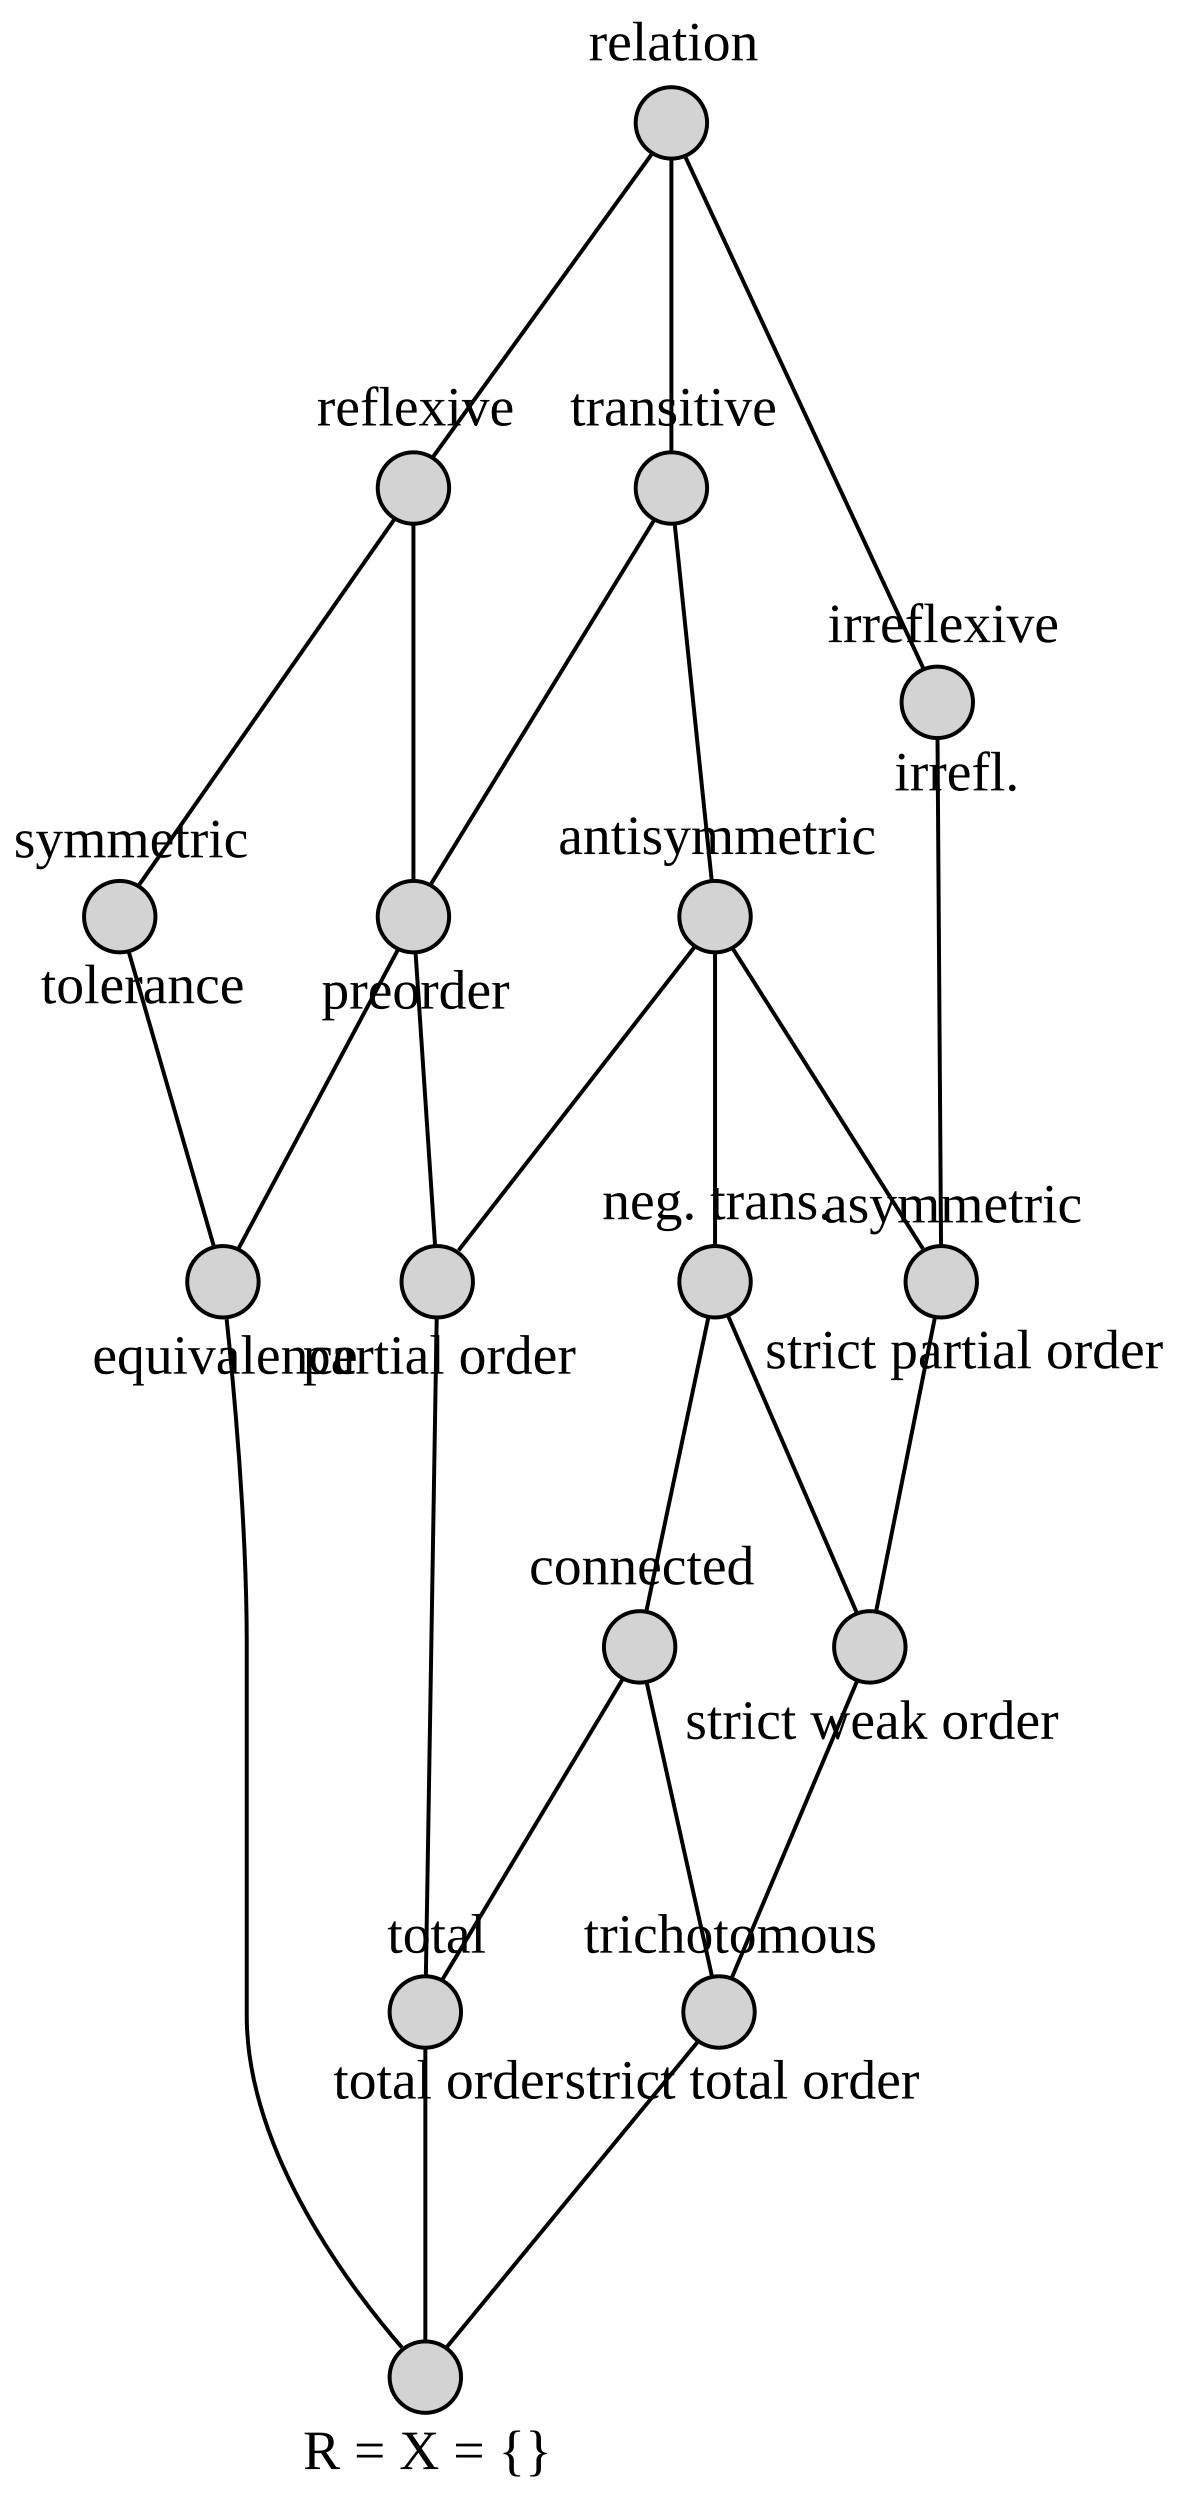
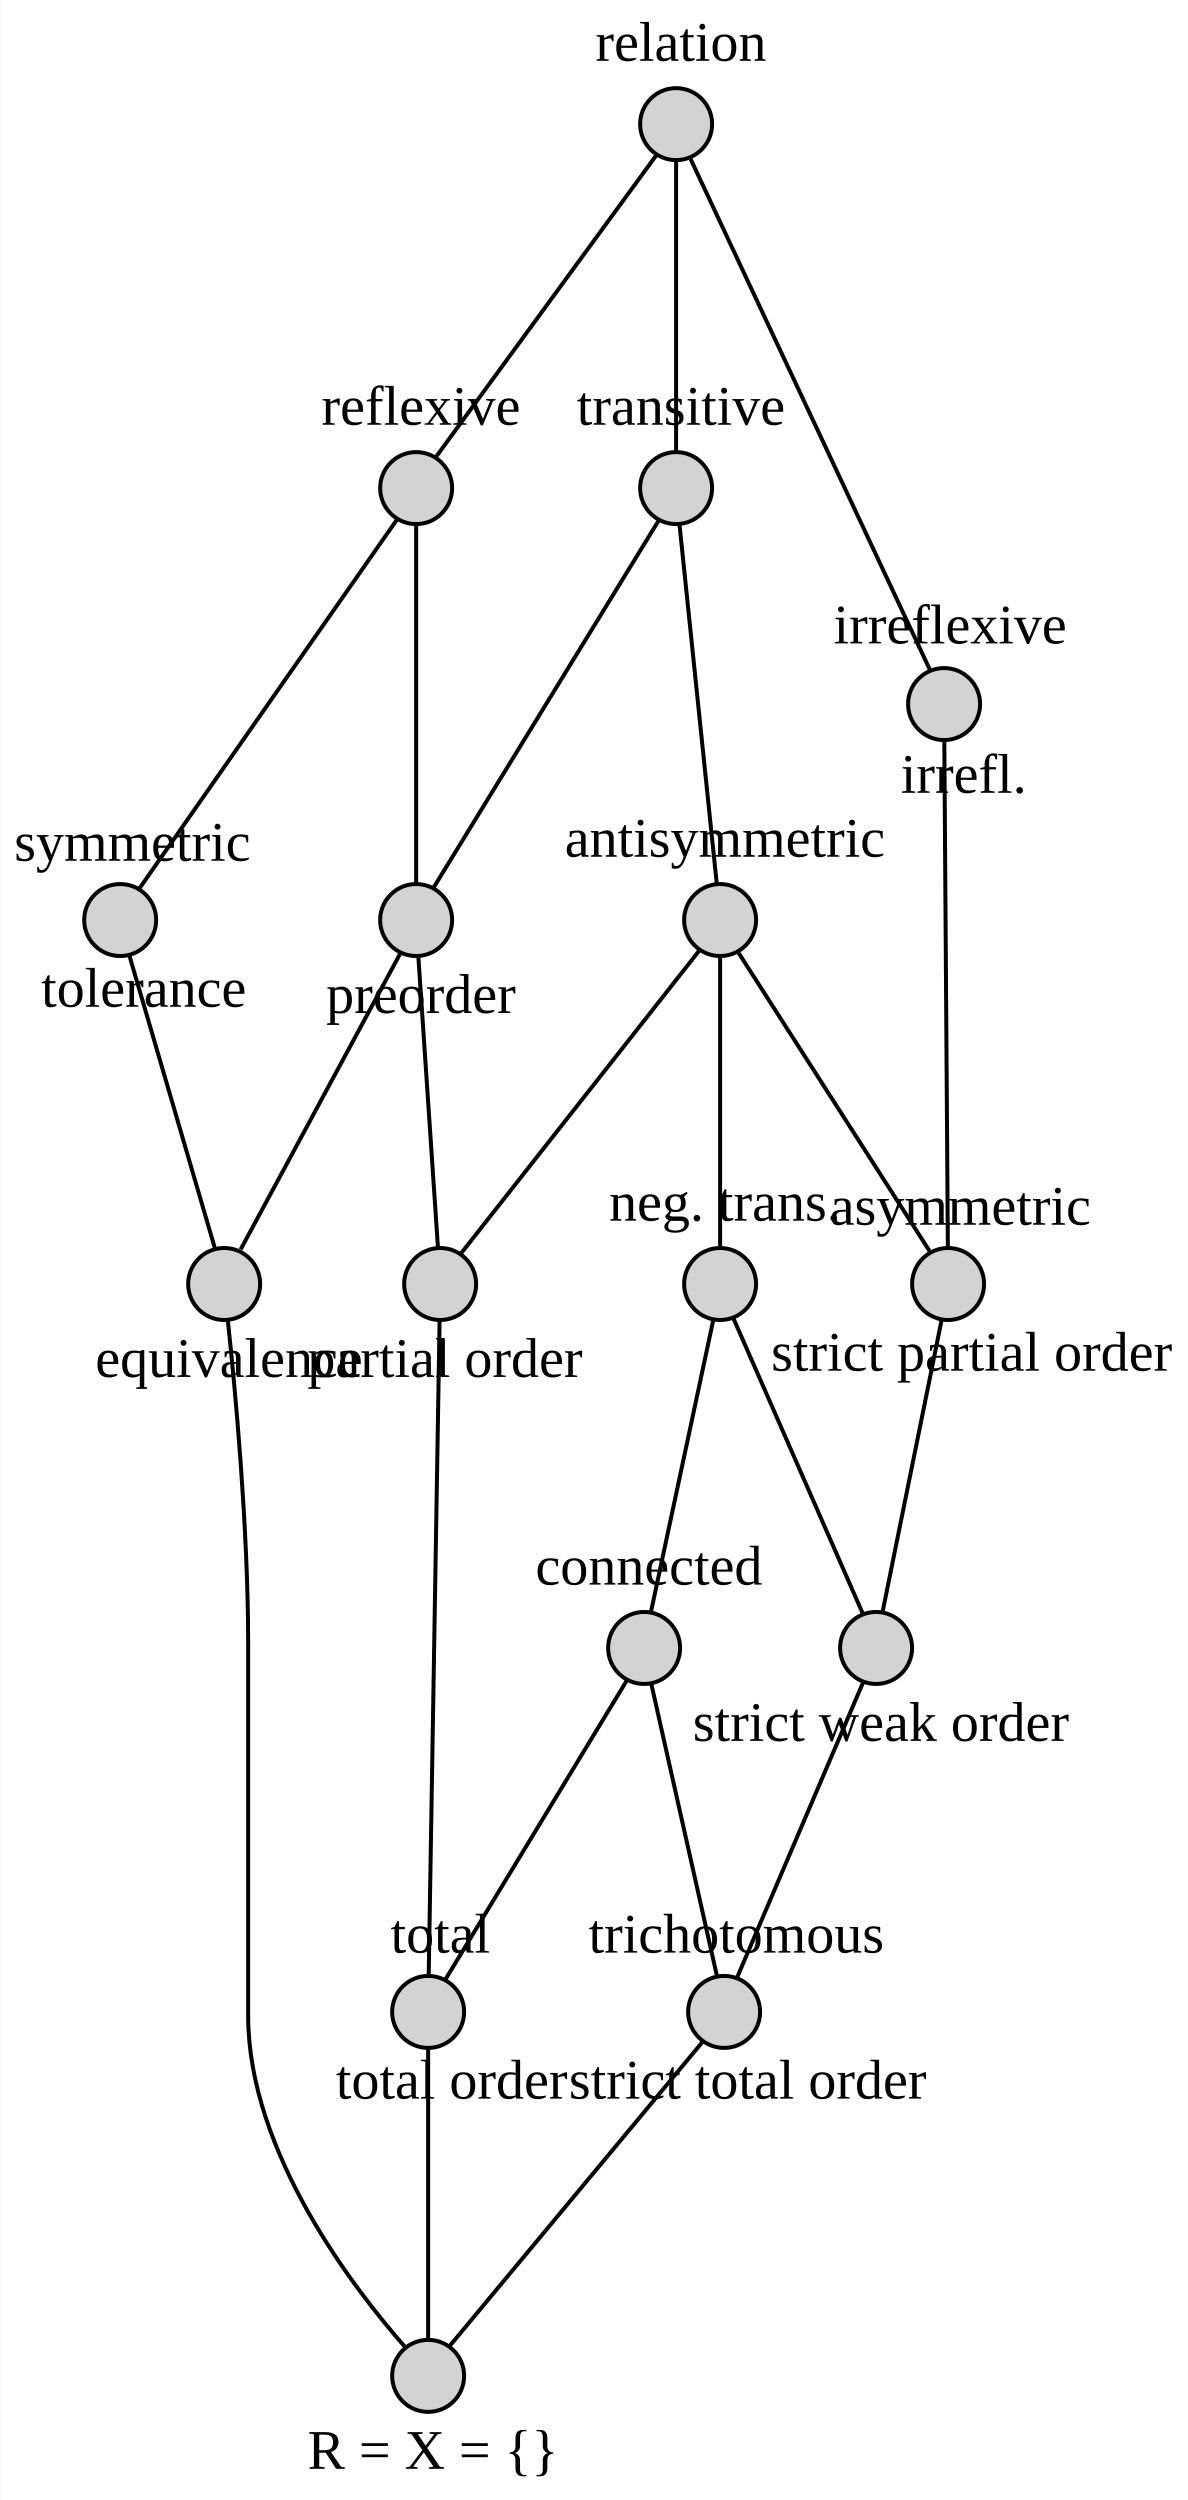
- <svg xmlns="http://www.w3.org/2000/svg" width="297pt" height="630pt" viewBox="0.00 0.00 296.92 629.93">
-   <g id="graph0" class="graph" transform="scale(1 1) rotate(0) translate(4 625.935)">
-     <polygon fill="white" stroke="white" points="-4,5 -4,-625.935 293.919,-625.935 293.919,5 -4,5" />
+ <svg xmlns="http://www.w3.org/2000/svg" width="297pt" height="625pt" viewBox="0.00 0.00 296.84 625.07">
+   <g id="graph0" class="graph" transform="scale(1 1) rotate(0) translate(4 621.071)">
+     <polygon fill="white" stroke="none" points="-4,4 -4,-621.071 292.839,-621.071 292.839,4 -4,4" />
    <g id="node1" class="node">
-       <ellipse fill="lightgrey" stroke="black" cx="103.149" cy="-26.967" rx="9" ry="9" />
+       <ellipse fill="lightgrey" stroke="black" cx="102.951" cy="-27.035" rx="9" ry="9" />
    </g>
    <g id="edge1" class="edge">
-       <path fill="none" stroke="none" d="M110.064,-32.863C119.163,-37.917 130.149,-35.952 130.149,-26.967 130.149,-17.983 119.163,-16.018 110.064,-21.071" />
-       <text text-anchor="middle" x="103.675" y="-3.8" font-family="Times New Roman,serif" font-size="14.00">R = X = {}</text>
+       <path fill="none" stroke="none" d="M110.14,-32.818C119.183,-37.471 129.951,-35.543 129.951,-27.035 129.951,-18.528 119.183,-16.6 110.14,-21.253" />
+       <text text-anchor="middle" x="104.152" y="-3.8" font-family="Times New Roman,serif" font-size="14.00">R = X = {}</text>
    </g>
    <g id="node2" class="node">
-       <ellipse fill="lightgrey" stroke="black" cx="52.149" cy="-302.967" rx="9" ry="9" />
+       <ellipse fill="lightgrey" stroke="black" cx="51.951" cy="-300.035" rx="9" ry="9" />
+     </g>
+     <g id="edge3" class="edge">
+       <path fill="none" stroke="black" d="M52.889,-290.704C54.576,-274.965 57.951,-239.769 57.951,-210.035 57.951,-210.035 57.951,-210.035 57.951,-117.035 57.951,-82.753 84.87,-48.261 97.068,-34.392" />
    </g>
    <g id="edge2" class="edge">
-       <path fill="none" stroke="none" d="M59.065,-308.863C68.162,-313.917 79.149,-311.952 79.149,-302.967 79.149,-293.983 68.162,-292.018 59.065,-297.071" />
-       <text text-anchor="middle" x="52.675" y="-279.8" font-family="Times New Roman,serif" font-size="14.00">equivalence</text>
-     </g>
-     <g id="edge3" class="edge">
-       <path fill="none" stroke="black" d="M53.086,-293.542C54.774,-277.626 58.149,-242.034 58.149,-211.967 58.149,-211.967 58.149,-211.967 58.149,-117.967 58.149,-83.378 85.068,-48.456 97.266,-34.407" />
+       <path fill="none" stroke="none" d="M59.14,-305.818C68.183,-310.471 78.951,-308.543 78.951,-300.035 78.951,-291.528 68.183,-289.6 59.14,-294.253" />
+       <text text-anchor="middle" x="53.152" y="-276.8" font-family="Times New Roman,serif" font-size="14.00">equivalence</text>
    </g>
    <g id="node3" class="node">
-       <ellipse fill="lightgrey" stroke="black" cx="103.149" cy="-118.967" rx="9" ry="9" />
+       <ellipse fill="lightgrey" stroke="black" cx="102.951" cy="-118.035" rx="9" ry="9" />
+     </g>
+     <g id="edge6" class="edge">
+       <path fill="none" stroke="black" d="M102.951,-108.822C102.951,-91.867 102.951,-53.167 102.951,-36.229" />
    </g>
    <g id="edge4" class="edge">
-       <path fill="none" stroke="none" d="M111.72,-122.332C120.441,-124.312 130.149,-123.19 130.149,-118.967 130.149,-114.745 120.441,-113.623 111.72,-115.602" />
-       <text text-anchor="middle" x="108.919" y="-97.166" font-family="Times New Roman,serif" font-size="14.00">total order</text>
+       <path fill="none" stroke="none" d="M111.522,-121.254C120.244,-123.147 129.951,-122.074 129.951,-118.035 129.951,-113.996 120.244,-112.923 111.522,-114.817" />
+       <text text-anchor="middle" x="108.839" y="-96.359" font-family="Times New Roman,serif" font-size="14.00">total order</text>
    </g>
    <g id="edge5" class="edge">
-       <path fill="none" stroke="none" d="M111.107,-123.516C126.791,-130.187 148.149,-128.67 148.149,-118.967 148.149,-109.264 126.791,-107.748 111.107,-114.419" />
-       <text text-anchor="middle" x="106" y="-133.919" font-family="Times New Roman,serif" font-size="14.00">total</text>
-     </g>
-     <g id="edge6" class="edge">
-       <path fill="none" stroke="black" d="M103.149,-109.662C103.149,-92.429 103.149,-52.983 103.149,-35.994" />
+       <path fill="none" stroke="none" d="M110.909,-122.386C126.594,-128.767 147.951,-127.317 147.951,-118.035 147.951,-108.754 126.594,-107.304 110.909,-113.685" />
+       <text text-anchor="middle" x="106" y="-132.86" font-family="Times New Roman,serif" font-size="14.00">total</text>
    </g>
    <g id="node4" class="node">
-       <ellipse fill="lightgrey" stroke="black" cx="177.149" cy="-118.967" rx="9" ry="9" />
+       <ellipse fill="lightgrey" stroke="black" cx="176.951" cy="-118.035" rx="9" ry="9" />
+     </g>
+     <g id="edge9" class="edge">
+       <path fill="none" stroke="black" d="M171.629,-110.635C157.976,-94.214 121.825,-50.735 108.225,-34.378" />
    </g>
    <g id="edge7" class="edge">
-       <path fill="none" stroke="none" d="M185.72,-122.332C194.441,-124.312 204.149,-123.19 204.149,-118.967 204.149,-114.745 194.441,-113.623 185.72,-115.602" />
-       <text text-anchor="middle" x="182.919" y="-97.166" font-family="Times New Roman,serif" font-size="14.00">strict total order</text>
+       <path fill="none" stroke="none" d="M185.522,-121.254C194.244,-123.147 203.951,-122.074 203.951,-118.035 203.951,-113.996 194.244,-112.923 185.522,-114.817" />
+       <text text-anchor="middle" x="182.839" y="-96.359" font-family="Times New Roman,serif" font-size="14.00">strict total order</text>
    </g>
    <g id="edge8" class="edge">
-       <path fill="none" stroke="none" d="M185.107,-123.516C200.791,-130.187 222.149,-128.67 222.149,-118.967 222.149,-109.264 200.791,-107.748 185.107,-114.419" />
-       <text text-anchor="middle" x="180" y="-133.919" font-family="Times New Roman,serif" font-size="14.00">trichotomous</text>
-     </g>
-     <g id="edge9" class="edge">
-       <path fill="none" stroke="black" d="M171.827,-111.495C158.173,-94.889 122.023,-50.922 108.423,-34.381" />
+       <path fill="none" stroke="none" d="M184.909,-122.386C200.594,-128.767 221.951,-127.317 221.951,-118.035 221.951,-108.754 200.594,-107.304 184.909,-113.685" />
+       <text text-anchor="middle" x="180" y="-132.86" font-family="Times New Roman,serif" font-size="14.00">trichotomous</text>
    </g>
    <g id="node5" class="node">
-       <ellipse fill="lightgrey" stroke="black" cx="26.149" cy="-394.967" rx="9" ry="9" />
+       <ellipse fill="lightgrey" stroke="black" cx="25.951" cy="-391.035" rx="9" ry="9" />
+     </g>
+     <g id="edge12" class="edge">
+       <path fill="none" stroke="black" d="M28.258,-382.137C33.205,-365.205 44.778,-325.59 49.686,-308.789" />
    </g>
    <g id="edge10" class="edge">
-       <path fill="none" stroke="none" d="M34.72,-398.332C43.441,-400.312 53.149,-399.19 53.149,-394.967 53.149,-390.745 43.441,-389.623 34.72,-391.602" />
-       <text text-anchor="middle" x="31.919" y="-373.166" font-family="Times New Roman,serif" font-size="14.00">tolerance</text>
+       <path fill="none" stroke="none" d="M34.522,-394.254C43.244,-396.147 52.951,-395.074 52.951,-391.035 52.951,-386.996 43.244,-385.923 34.522,-387.817" />
+       <text text-anchor="middle" x="31.84" y="-369.359" font-family="Times New Roman,serif" font-size="14.00">tolerance</text>
    </g>
    <g id="edge11" class="edge">
-       <path fill="none" stroke="none" d="M34.107,-399.516C49.791,-406.187 71.149,-404.67 71.149,-394.967 71.149,-385.264 49.791,-383.748 34.107,-390.419" />
-       <text text-anchor="middle" x="29" y="-409.919" font-family="Times New Roman,serif" font-size="14.00">symmetric</text>
-     </g>
-     <g id="edge12" class="edge">
-       <path fill="none" stroke="black" d="M28.456,-385.98C33.403,-368.858 44.975,-328.798 49.884,-311.808" />
+       <path fill="none" stroke="none" d="M33.909,-395.386C49.594,-401.767 70.951,-400.317 70.951,-391.035 70.951,-381.754 49.594,-380.304 33.909,-386.685" />
+       <text text-anchor="middle" x="29" y="-405.86" font-family="Times New Roman,serif" font-size="14.00">symmetric</text>
    </g>
    <g id="node6" class="node">
-       <ellipse fill="lightgrey" stroke="black" cx="106.149" cy="-302.967" rx="9" ry="9" />
+       <ellipse fill="lightgrey" stroke="black" cx="105.951" cy="-300.035" rx="9" ry="9" />
+     </g>
+     <g id="edge14" class="edge">
+       <path fill="none" stroke="black" d="M105.814,-290.833C105.315,-260.847 103.59,-157.35 103.089,-127.286" />
    </g>
    <g id="edge13" class="edge">
-       <path fill="none" stroke="none" d="M113.064,-308.863C122.163,-313.917 133.149,-311.952 133.149,-302.967 133.149,-293.983 122.163,-292.018 113.064,-297.071" />
-       <text text-anchor="middle" x="106.675" y="-279.8" font-family="Times New Roman,serif" font-size="14.00">partial order</text>
-     </g>
-     <g id="edge14" class="edge">
-       <path fill="none" stroke="black" d="M106.012,-293.674C105.512,-263.355 103.787,-158.708 103.286,-128.309" />
+       <path fill="none" stroke="none" d="M113.14,-305.818C122.183,-310.471 132.951,-308.543 132.951,-300.035 132.951,-291.528 122.183,-289.6 113.14,-294.253" />
+       <text text-anchor="middle" x="107.152" y="-276.8" font-family="Times New Roman,serif" font-size="14.00">partial order</text>
    </g>
    <g id="node7" class="node">
-       <ellipse fill="lightgrey" stroke="black" cx="157.149" cy="-210.967" rx="9" ry="9" />
+       <ellipse fill="lightgrey" stroke="black" cx="156.951" cy="-209.035" rx="9" ry="9" />
+     </g>
+     <g id="edge16" class="edge">
+       <path fill="none" stroke="black" d="M152.714,-201.052C142.669,-184.496 117.493,-143.003 107.319,-126.234" />
+     </g>
+     <g id="edge17" class="edge">
+       <path fill="none" stroke="black" d="M158.726,-200.137C162.512,-183.291 171.344,-143.988 175.151,-127.044" />
    </g>
    <g id="edge15" class="edge">
-       <path fill="none" stroke="none" d="M164.064,-216.863C173.163,-221.917 184.149,-219.952 184.149,-210.967 184.149,-201.983 173.163,-200.018 164.064,-205.071" />
-       <text text-anchor="middle" x="157.675" y="-226.735" font-family="Times New Roman,serif" font-size="14.00">connected</text>
-     </g>
-     <g id="edge16" class="edge">
-       <path fill="none" stroke="black" d="M152.912,-202.905C142.867,-186.164 117.691,-144.204 107.516,-127.247" />
-     </g>
-     <g id="edge17" class="edge">
-       <path fill="none" stroke="black" d="M158.924,-201.98C162.729,-184.858 171.631,-144.798 175.407,-127.808" />
+       <path fill="none" stroke="none" d="M164.14,-214.818C173.183,-219.471 183.951,-217.543 183.951,-209.035 183.951,-200.528 173.183,-198.6 164.14,-203.253" />
+       <text text-anchor="middle" x="158.152" y="-224.871" font-family="Times New Roman,serif" font-size="14.00">connected</text>
    </g>
    <g id="node8" class="node">
-       <ellipse fill="lightgrey" stroke="black" cx="215.149" cy="-210.967" rx="9" ry="9" />
+       <ellipse fill="lightgrey" stroke="black" cx="214.951" cy="-209.035" rx="9" ry="9" />
+     </g>
+     <g id="edge19" class="edge">
+       <path fill="none" stroke="black" d="M211.711,-200.447C204.532,-183.633 187.354,-143.401 180.183,-126.604" />
    </g>
    <g id="edge18" class="edge">
-       <path fill="none" stroke="none" d="M222.064,-216.863C231.163,-221.917 242.149,-219.952 242.149,-210.967 242.149,-201.983 231.163,-200.018 222.064,-205.071" />
-       <text text-anchor="middle" x="215.675" y="-187.8" font-family="Times New Roman,serif" font-size="14.00">strict weak order</text>
-     </g>
-     <g id="edge19" class="edge">
-       <path fill="none" stroke="black" d="M211.909,-202.294C204.73,-185.29 187.552,-144.607 180.381,-127.621" />
+       <path fill="none" stroke="none" d="M222.14,-214.818C231.183,-219.471 241.951,-217.543 241.951,-209.035 241.951,-200.528 231.183,-198.6 222.14,-203.253" />
+       <text text-anchor="middle" x="216.152" y="-185.8" font-family="Times New Roman,serif" font-size="14.00">strict weak order</text>
    </g>
    <g id="node9" class="node">
-       <ellipse fill="lightgrey" stroke="black" cx="176.149" cy="-302.967" rx="9" ry="9" />
+       <ellipse fill="lightgrey" stroke="black" cx="175.951" cy="-300.035" rx="9" ry="9" />
+     </g>
+     <g id="edge21" class="edge">
+       <path fill="none" stroke="black" d="M174.265,-291.137C170.668,-274.291 162.278,-234.988 158.661,-218.044" />
+     </g>
+     <g id="edge22" class="edge">
+       <path fill="none" stroke="black" d="M179.276,-291.447C186.644,-274.633 204.274,-234.401 211.634,-217.604" />
    </g>
    <g id="edge20" class="edge">
-       <path fill="none" stroke="none" d="M183.064,-308.863C192.163,-313.917 203.149,-311.952 203.149,-302.967 203.149,-293.983 192.163,-292.018 183.064,-297.071" />
-       <text text-anchor="middle" x="176.675" y="-318.735" font-family="Times New Roman,serif" font-size="14.00">neg. trans.</text>
-     </g>
-     <g id="edge21" class="edge">
-       <path fill="none" stroke="black" d="M174.463,-293.98C170.866,-276.944 162.476,-237.2 158.859,-220.066" />
-     </g>
-     <g id="edge22" class="edge">
-       <path fill="none" stroke="black" d="M179.474,-294.294C186.842,-277.29 204.472,-236.607 211.832,-219.621" />
+       <path fill="none" stroke="none" d="M183.14,-305.818C192.183,-310.471 202.951,-308.543 202.951,-300.035 202.951,-291.528 192.183,-289.6 183.14,-294.253" />
+       <text text-anchor="middle" x="177.152" y="-315.871" font-family="Times New Roman,serif" font-size="14.00">neg. trans.</text>
    </g>
    <g id="node10" class="node">
-       <ellipse fill="lightgrey" stroke="black" cx="233.149" cy="-302.967" rx="9" ry="9" />
+       <ellipse fill="lightgrey" stroke="black" cx="232.951" cy="-300.035" rx="9" ry="9" />
+     </g>
+     <g id="edge25" class="edge">
+       <path fill="none" stroke="black" d="M231.354,-291.137C227.946,-274.291 219.998,-234.988 216.571,-218.044" />
    </g>
    <g id="edge23" class="edge">
-       <path fill="none" stroke="none" d="M241.72,-306.332C250.441,-308.312 260.149,-307.19 260.149,-302.967 260.149,-298.745 250.441,-297.623 241.72,-299.602" />
-       <text text-anchor="middle" x="238.919" y="-281.166" font-family="Times New Roman,serif" font-size="14.00">strict partial order</text>
+       <path fill="none" stroke="none" d="M241.522,-303.254C250.244,-305.147 259.951,-304.074 259.951,-300.035 259.951,-295.996 250.244,-294.923 241.522,-296.817" />
+       <text text-anchor="middle" x="238.839" y="-278.359" font-family="Times New Roman,serif" font-size="14.00">strict partial order</text>
    </g>
    <g id="edge24" class="edge">
-       <path fill="none" stroke="none" d="M241.107,-307.516C256.791,-314.187 278.149,-312.67 278.149,-302.967 278.149,-293.264 256.791,-291.748 241.107,-298.419" />
-       <text text-anchor="middle" x="236" y="-317.919" font-family="Times New Roman,serif" font-size="14.00">asymmetric</text>
-     </g>
-     <g id="edge25" class="edge">
-       <path fill="none" stroke="black" d="M231.551,-293.98C228.144,-276.944 220.195,-237.2 216.769,-220.066" />
+       <path fill="none" stroke="none" d="M240.909,-304.386C256.594,-310.767 277.951,-309.317 277.951,-300.035 277.951,-290.754 256.594,-289.304 240.909,-295.685" />
+       <text text-anchor="middle" x="236" y="-314.86" font-family="Times New Roman,serif" font-size="14.00">asymmetric</text>
    </g>
    <g id="node11" class="node">
-       <ellipse fill="lightgrey" stroke="black" cx="232.149" cy="-448.967" rx="9" ry="9" />
+       <ellipse fill="lightgrey" stroke="black" cx="231.951" cy="-445.035" rx="9" ry="9" />
+     </g>
+     <g id="edge28" class="edge">
+       <path fill="none" stroke="black" d="M232.008,-435.937C232.184,-410.768 232.72,-334.093 232.895,-309.045" />
    </g>
    <g id="edge26" class="edge">
-       <path fill="none" stroke="none" d="M240.442,-452.842C249.234,-455.269 259.149,-453.977 259.149,-448.967 259.149,-443.958 249.234,-442.666 240.442,-445.093" />
-       <text text-anchor="middle" x="237.056" y="-426.78" font-family="Times New Roman,serif" font-size="14.00">irrefl.</text>
+       <path fill="none" stroke="none" d="M240.244,-448.91C249.036,-451.337 258.951,-450.045 258.951,-445.035 258.951,-440.026 249.036,-438.734 240.244,-441.161" />
+       <text text-anchor="middle" x="236.858" y="-422.848" font-family="Times New Roman,serif" font-size="14.00">irrefl.</text>
    </g>
    <g id="edge27" class="edge">
-       <path fill="none" stroke="none" d="M239.673,-454.087C255.394,-462.17 277.149,-460.463 277.149,-448.967 277.149,-437.471 255.394,-435.765 239.673,-443.848" />
-       <text text-anchor="middle" x="233.659" y="-464.128" font-family="Times New Roman,serif" font-size="14.00">irreflexive</text>
-     </g>
-     <g id="edge28" class="edge">
-       <path fill="none" stroke="black" d="M232.205,-439.813C232.381,-414.467 232.918,-337.256 233.093,-312.033" />
+       <path fill="none" stroke="none" d="M239.475,-450.155C255.196,-458.238 276.951,-456.532 276.951,-445.035 276.951,-433.539 255.196,-431.833 239.475,-439.916" />
+       <text text-anchor="middle" x="233.461" y="-460.196" font-family="Times New Roman,serif" font-size="14.00">irreflexive</text>
    </g>
    <g id="node12" class="node">
-       <ellipse fill="lightgrey" stroke="black" cx="100.149" cy="-394.967" rx="9" ry="9" />
+       <ellipse fill="lightgrey" stroke="black" cx="99.951" cy="-391.035" rx="9" ry="9" />
+     </g>
+     <g id="edge30" class="edge">
+       <path fill="none" stroke="black" d="M96.023,-382.752C87.067,-366.146 65.205,-325.611 56.069,-308.672" />
+     </g>
+     <g id="edge31" class="edge">
+       <path fill="none" stroke="black" d="M100.505,-381.822C101.648,-364.867 104.257,-326.167 105.399,-309.229" />
    </g>
    <g id="edge29" class="edge">
-       <path fill="none" stroke="none" d="M107.064,-400.863C116.163,-405.917 127.149,-403.952 127.149,-394.967 127.149,-385.983 116.163,-384.018 107.064,-389.071" />
-       <text text-anchor="middle" x="100.675" y="-371.8" font-family="Times New Roman,serif" font-size="14.00">preorder</text>
-     </g>
-     <g id="edge30" class="edge">
-       <path fill="none" stroke="black" d="M96.221,-386.602C87.175,-369.642 64.965,-327.997 55.997,-311.183" />
-     </g>
-     <g id="edge31" class="edge">
-       <path fill="none" stroke="black" d="M100.681,-385.98C101.817,-368.944 104.467,-329.2 105.609,-312.066" />
+       <path fill="none" stroke="none" d="M107.14,-396.818C116.183,-401.471 126.951,-399.543 126.951,-391.035 126.951,-382.528 116.183,-380.6 107.14,-385.253" />
+       <text text-anchor="middle" x="101.152" y="-367.8" font-family="Times New Roman,serif" font-size="14.00">preorder</text>
    </g>
    <g id="node13" class="node">
-       <ellipse fill="lightgrey" stroke="black" cx="100.149" cy="-502.967" rx="9" ry="9" />
+       <ellipse fill="lightgrey" stroke="black" cx="99.951" cy="-499.035" rx="9" ry="9" />
+     </g>
+     <g id="edge33" class="edge">
+       <path fill="none" stroke="black" d="M95.096,-491.08C81.655,-471.828 44.074,-417.996 30.728,-398.878" />
+     </g>
+     <g id="edge34" class="edge">
+       <path fill="none" stroke="black" d="M99.951,-489.718C99.951,-469.903 99.951,-420.09 99.951,-400.314" />
    </g>
    <g id="edge32" class="edge">
-       <path fill="none" stroke="none" d="M107.064,-508.863C116.163,-513.917 127.149,-511.952 127.149,-502.967 127.149,-493.983 116.163,-492.018 107.064,-497.071" />
-       <text text-anchor="middle" x="100.675" y="-518.735" font-family="Times New Roman,serif" font-size="14.00">reflexive</text>
-     </g>
-     <g id="edge33" class="edge">
-       <path fill="none" stroke="black" d="M95.293,-495.012C81.853,-475.76 44.272,-421.928 30.926,-402.81" />
-     </g>
-     <g id="edge34" class="edge">
-       <path fill="none" stroke="black" d="M100.149,-493.65C100.149,-473.835 100.149,-424.022 100.149,-404.246" />
+       <path fill="none" stroke="none" d="M107.14,-504.818C116.183,-509.471 126.951,-507.543 126.951,-499.035 126.951,-490.528 116.183,-488.6 107.14,-493.253" />
+       <text text-anchor="middle" x="101.152" y="-514.871" font-family="Times New Roman,serif" font-size="14.00">reflexive</text>
    </g>
    <g id="node14" class="node">
-       <ellipse fill="lightgrey" stroke="black" cx="176.149" cy="-394.967" rx="9" ry="9" />
+       <ellipse fill="lightgrey" stroke="black" cx="175.951" cy="-391.035" rx="9" ry="9" />
+     </g>
+     <g id="edge36" class="edge">
+       <path fill="none" stroke="black" d="M170.69,-383.346C157.717,-366.852 124.31,-324.377 111.274,-307.803" />
+     </g>
+     <g id="edge37" class="edge">
+       <path fill="none" stroke="black" d="M175.951,-381.822C175.951,-364.867 175.951,-326.167 175.951,-309.229" />
+     </g>
+     <g id="edge38" class="edge">
+       <path fill="none" stroke="black" d="M180.424,-383.052C191.027,-366.496 217.601,-325.003 228.341,-308.234" />
    </g>
    <g id="edge35" class="edge">
-       <path fill="none" stroke="none" d="M183.064,-400.863C192.163,-405.917 203.149,-403.952 203.149,-394.967 203.149,-385.983 192.163,-384.018 183.064,-389.071" />
-       <text text-anchor="middle" x="176.675" y="-410.735" font-family="Times New Roman,serif" font-size="14.00">antisymmetric</text>
-     </g>
-     <g id="edge36" class="edge">
-       <path fill="none" stroke="black" d="M171.115,-387.495C158.324,-371.05 124.665,-327.773 111.518,-310.871" />
-     </g>
-     <g id="edge37" class="edge">
-       <path fill="none" stroke="black" d="M176.149,-385.662C176.149,-368.429 176.149,-328.983 176.149,-311.994" />
-     </g>
-     <g id="edge38" class="edge">
-       <path fill="none" stroke="black" d="M180.622,-386.905C191.224,-370.164 217.799,-328.204 228.539,-311.247" />
+       <path fill="none" stroke="none" d="M183.14,-396.818C192.183,-401.471 202.951,-399.543 202.951,-391.035 202.951,-382.528 192.183,-380.6 183.14,-385.253" />
+       <text text-anchor="middle" x="177.152" y="-406.871" font-family="Times New Roman,serif" font-size="14.00">antisymmetric</text>
    </g>
    <g id="node15" class="node">
-       <ellipse fill="lightgrey" stroke="black" cx="165.149" cy="-502.967" rx="9" ry="9" />
+       <ellipse fill="lightgrey" stroke="black" cx="164.951" cy="-499.035" rx="9" ry="9" />
+     </g>
+     <g id="edge40" class="edge">
+       <path fill="none" stroke="black" d="M160.686,-491.08C148.937,-471.92 116.186,-418.51 104.317,-399.155" />
+     </g>
+     <g id="edge41" class="edge">
+       <path fill="none" stroke="black" d="M165.778,-490.068C167.816,-470.424 173.066,-419.836 175.115,-400.095" />
    </g>
    <g id="edge39" class="edge">
-       <path fill="none" stroke="none" d="M172.064,-508.863C181.163,-513.917 192.149,-511.952 192.149,-502.967 192.149,-493.983 181.163,-492.018 172.064,-497.071" />
-       <text text-anchor="middle" x="165.675" y="-518.735" font-family="Times New Roman,serif" font-size="14.00">transitive</text>
-     </g>
-     <g id="edge40" class="edge">
-       <path fill="none" stroke="black" d="M160.884,-495.012C149.135,-475.852 116.383,-422.442 104.515,-403.087" />
-     </g>
-     <g id="edge41" class="edge">
-       <path fill="none" stroke="black" d="M165.976,-494C168.014,-474.356 173.264,-423.768 175.312,-404.027" />
+       <path fill="none" stroke="none" d="M172.14,-504.818C181.183,-509.471 191.951,-507.543 191.951,-499.035 191.951,-490.528 181.183,-488.6 172.14,-493.253" />
+       <text text-anchor="middle" x="166.152" y="-514.871" font-family="Times New Roman,serif" font-size="14.00">transitive</text>
    </g>
    <g id="node16" class="node">
-       <ellipse fill="lightgrey" stroke="black" cx="165.149" cy="-594.967" rx="9" ry="9" />
+       <ellipse fill="lightgrey" stroke="black" cx="164.951" cy="-590.035" rx="9" ry="9" />
+     </g>
+     <g id="edge43" class="edge">
+       <path fill="none" stroke="black" d="M168.553,-581.347C180.241,-556.402 217.014,-477.916 228.493,-453.416" />
+     </g>
+     <g id="edge44" class="edge">
+       <path fill="none" stroke="black" d="M160.066,-582.346C148.02,-565.852 116.999,-523.377 104.893,-506.803" />
+     </g>
+     <g id="edge45" class="edge">
+       <path fill="none" stroke="black" d="M164.951,-580.822C164.951,-563.867 164.951,-525.167 164.951,-508.229" />
    </g>
    <g id="edge42" class="edge">
-       <path fill="none" stroke="none" d="M172.064,-600.863C181.163,-605.917 192.149,-603.952 192.149,-594.967 192.149,-585.983 181.163,-584.018 172.064,-589.071" />
-       <text text-anchor="middle" x="165.675" y="-610.735" font-family="Times New Roman,serif" font-size="14.00">relation</text>
-     </g>
-     <g id="edge43" class="edge">
-       <path fill="none" stroke="black" d="M168.564,-586.628C180.03,-561.984 217.086,-482.342 228.661,-457.464" />
-     </g>
-     <g id="edge44" class="edge">
-       <path fill="none" stroke="black" d="M160.263,-587.203C148.217,-570.524 117.196,-527.572 105.091,-510.81" />
-     </g>
-     <g id="edge45" class="edge">
-       <path fill="none" stroke="black" d="M165.149,-585.662C165.149,-568.429 165.149,-528.983 165.149,-511.994" />
+       <path fill="none" stroke="none" d="M172.14,-595.818C181.183,-600.471 191.951,-598.543 191.951,-590.035 191.951,-581.528 181.183,-579.6 172.14,-584.253" />
+       <text text-anchor="middle" x="166.152" y="-605.871" font-family="Times New Roman,serif" font-size="14.00">relation</text>
    </g>
  </g>
</svg>
